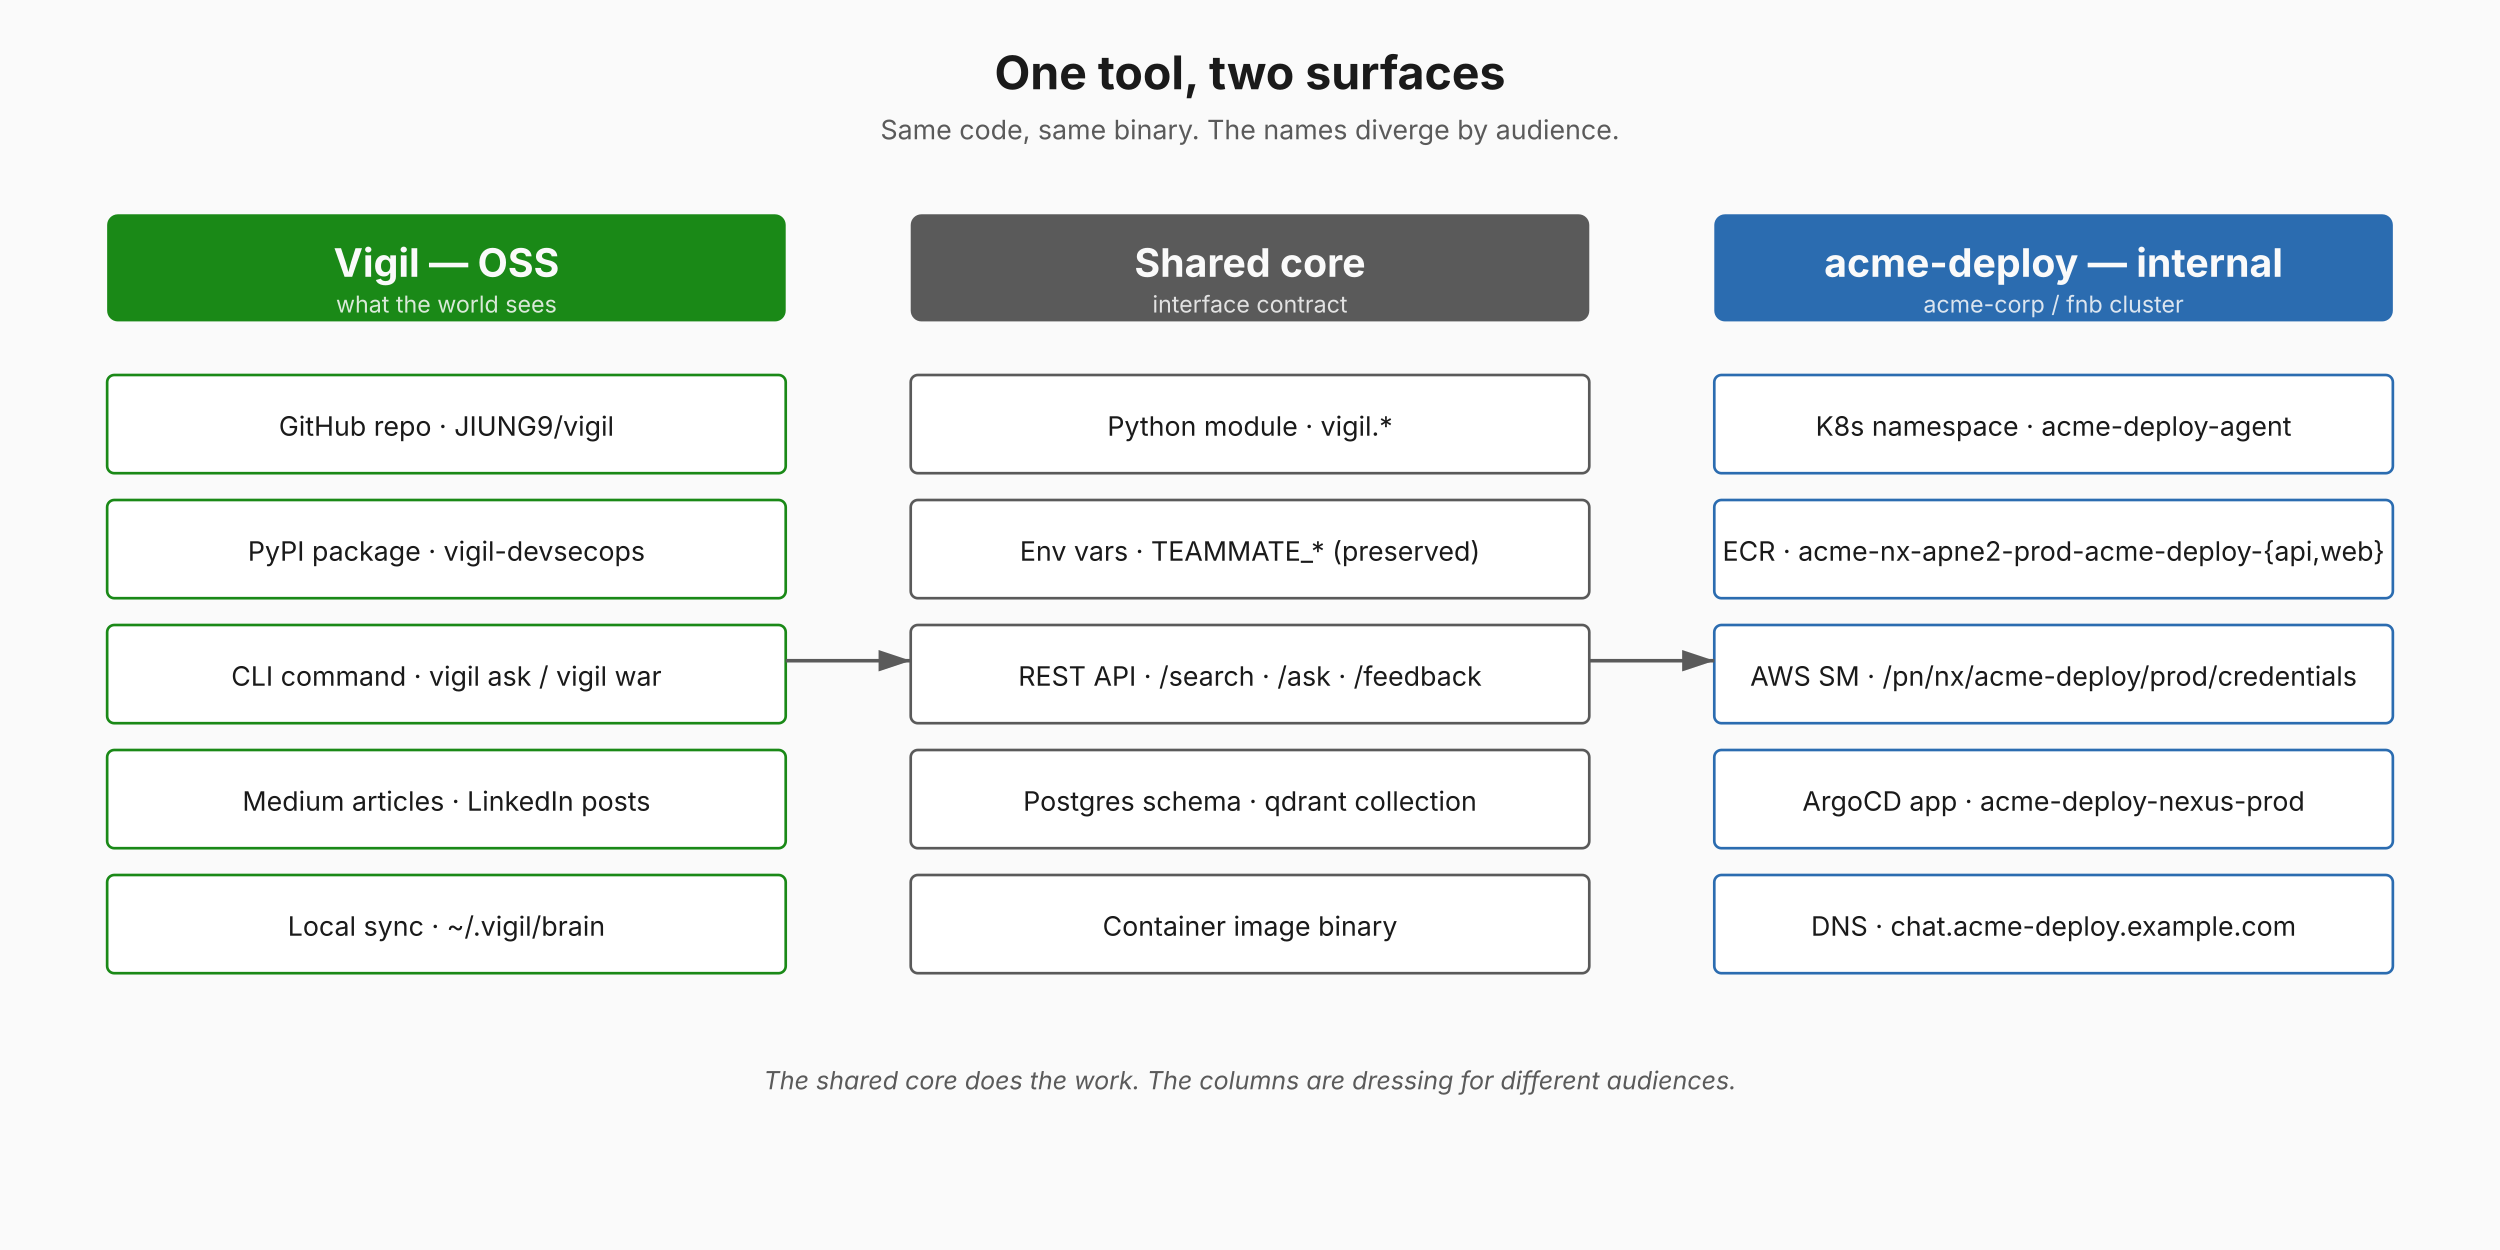
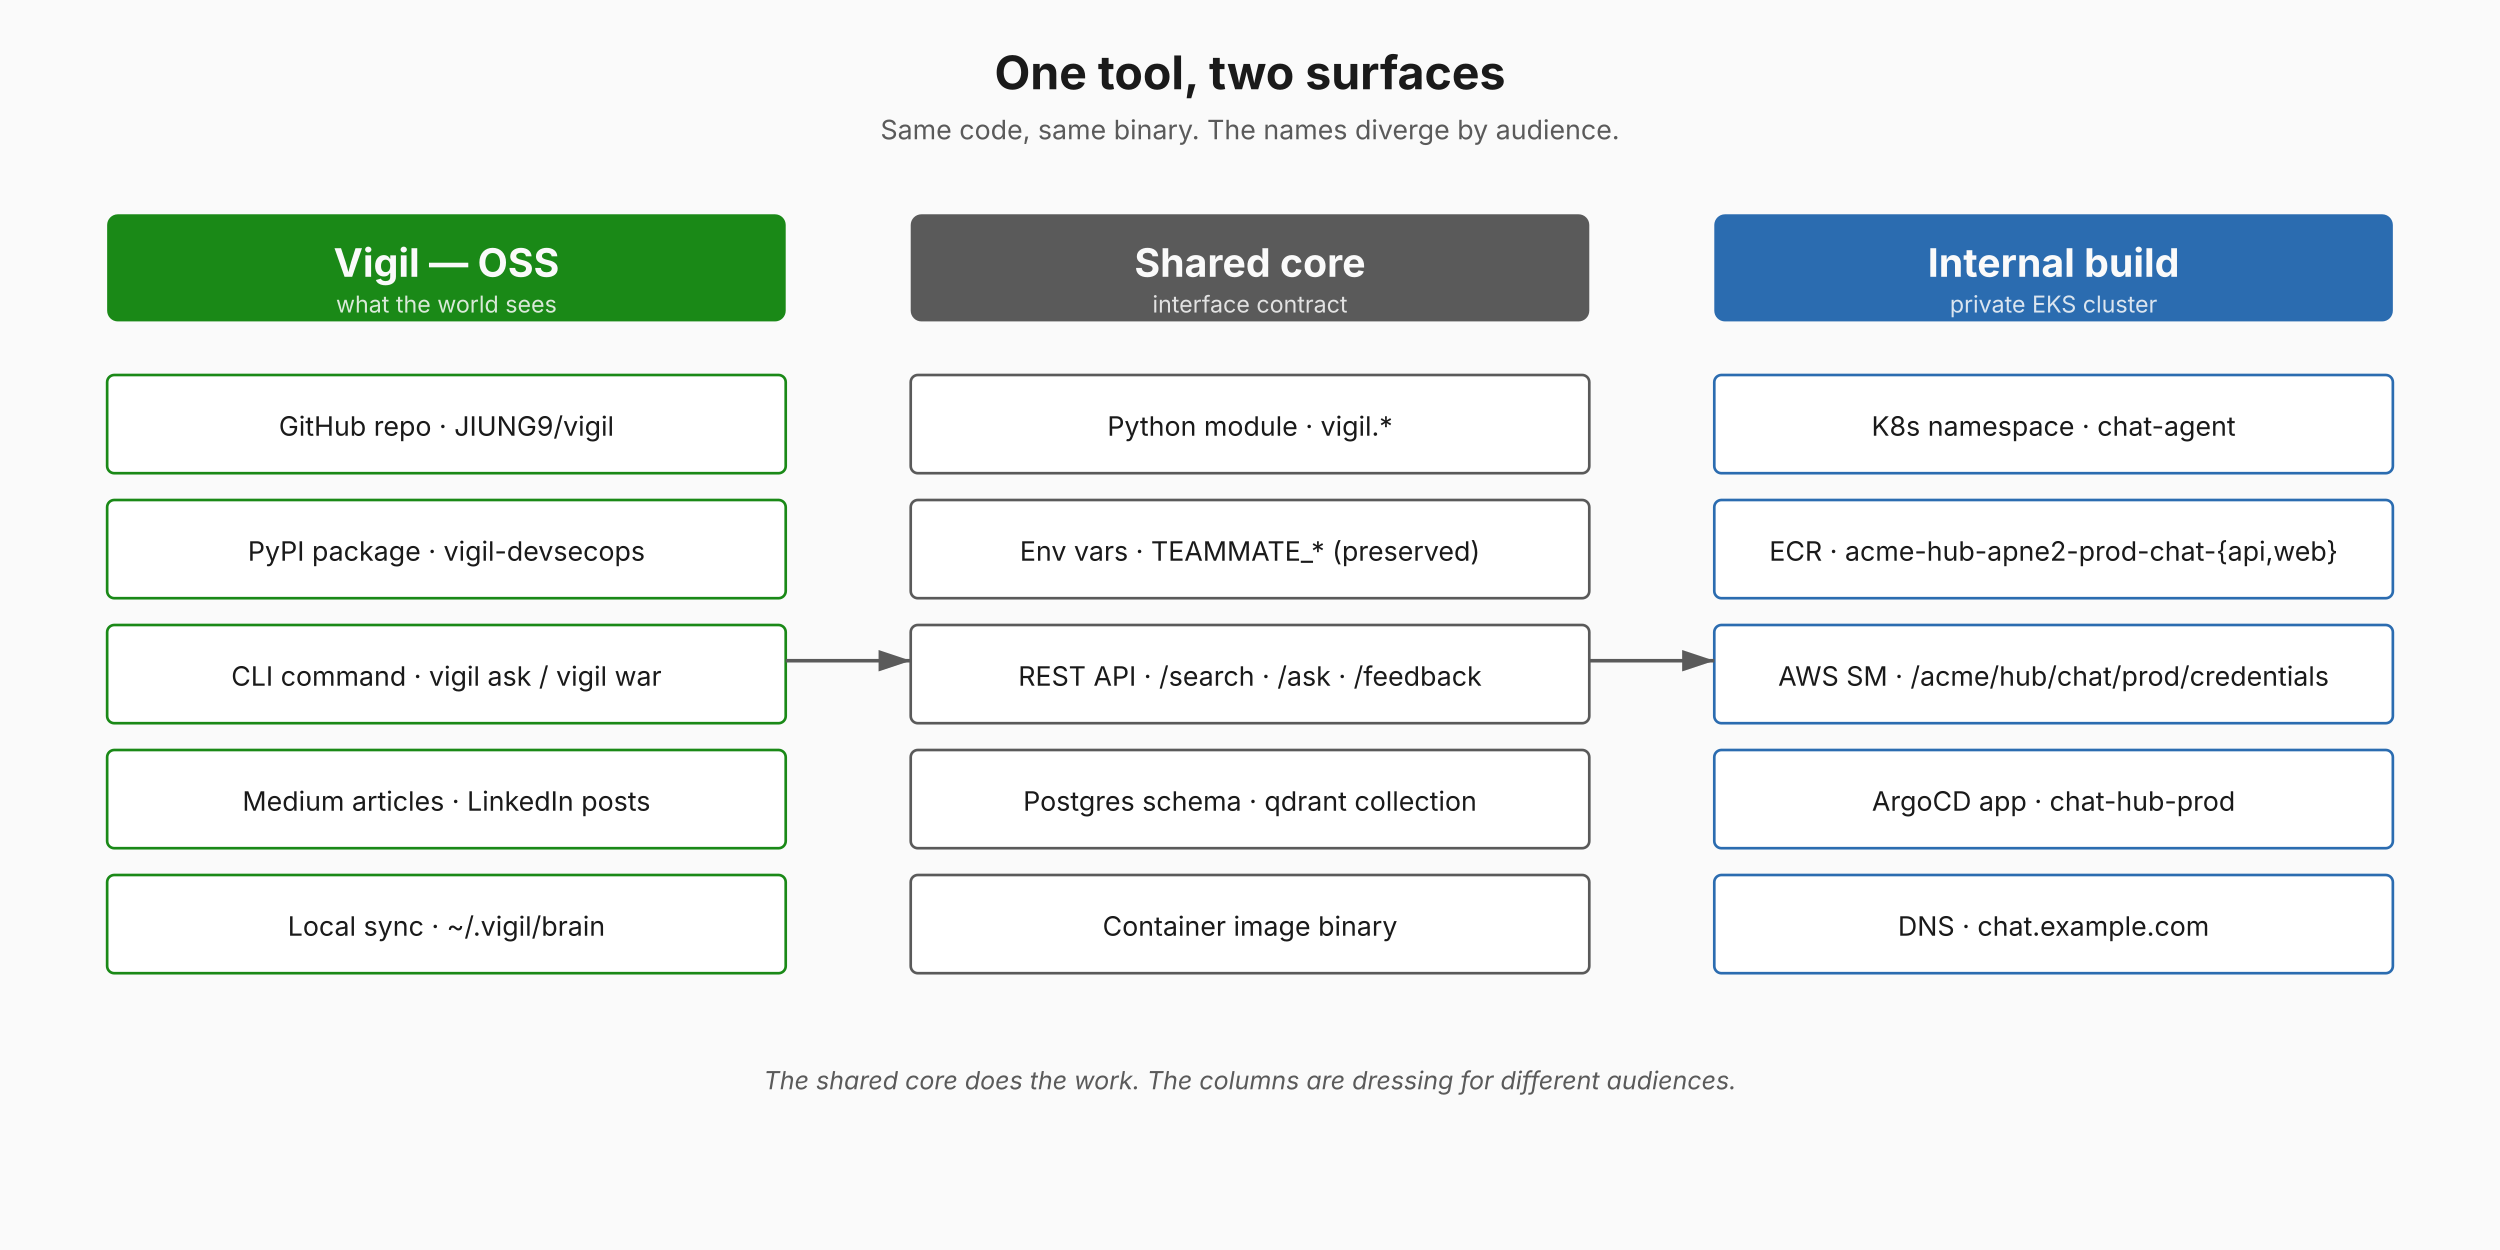
<svg xmlns="http://www.w3.org/2000/svg" viewBox="0 0 1400 700" font-family="-apple-system, Inter, sans-serif">
  <rect width="1400" height="700" fill="#fafafa" />
  <text x="700" y="50" text-anchor="middle" font-size="26" font-weight="700" fill="#1a1a1a">One tool, two surfaces</text>
  <text x="700" y="78" text-anchor="middle" font-size="15" fill="#5a5a5a">Same code, same binary. The names diverge by audience.</text>
  <rect x="60" y="120" width="380" height="60" fill="#1a8917" rx="6" />
  <text x="250" y="155" text-anchor="middle" font-size="22" font-weight="700" fill="#fafafa">Vigil — OSS</text>
  <text x="250" y="175" text-anchor="middle" font-size="13" fill="#fafafa" opacity="0.85">what the world sees</text>
  <rect x="510" y="120" width="380" height="60" fill="#5a5a5a" rx="6" />
  <text x="700" y="155" text-anchor="middle" font-size="22" font-weight="700" fill="#fafafa">Shared core</text>
  <text x="700" y="175" text-anchor="middle" font-size="13" fill="#fafafa" opacity="0.85">interface contract</text>
  <rect x="960" y="120" width="380" height="60" fill="#2b6cb0" rx="6" />
-   <text x="1150" y="155" text-anchor="middle" font-size="22" font-weight="700" fill="#fafafa">acme-deploy — internal</text>
-   <text x="1150" y="175" text-anchor="middle" font-size="13" fill="#fafafa" opacity="0.85">acme-corp / fnb cluster</text>
+   <text x="1150" y="155" text-anchor="middle" font-size="22" font-weight="700" fill="#fafafa">Internal build</text>
+   <text x="1150" y="175" text-anchor="middle" font-size="13" fill="#fafafa" opacity="0.85">private EKS cluster</text>
  <g font-size="15" fill="#1a1a1a">
    <rect x="60" y="210" width="380" height="55" fill="#ffffff" stroke="#1a8917" stroke-width="1.5" rx="4" />
    <text x="250" y="244" text-anchor="middle">GitHub repo · JIUNG9/vigil</text>
    <rect x="60" y="280" width="380" height="55" fill="#ffffff" stroke="#1a8917" stroke-width="1.5" rx="4" />
    <text x="250" y="314" text-anchor="middle">PyPI package · vigil-devsecops</text>
    <rect x="60" y="350" width="380" height="55" fill="#ffffff" stroke="#1a8917" stroke-width="1.5" rx="4" />
    <text x="250" y="384" text-anchor="middle">CLI command · vigil ask / vigil war</text>
    <rect x="60" y="420" width="380" height="55" fill="#ffffff" stroke="#1a8917" stroke-width="1.5" rx="4" />
    <text x="250" y="454" text-anchor="middle">Medium articles · LinkedIn posts</text>
    <rect x="60" y="490" width="380" height="55" fill="#ffffff" stroke="#1a8917" stroke-width="1.5" rx="4" />
    <text x="250" y="524" text-anchor="middle">Local sync · ~/.vigil/brain</text>
  </g>
  <g font-size="15" fill="#1a1a1a">
    <rect x="510" y="210" width="380" height="55" fill="#ffffff" stroke="#5a5a5a" stroke-width="1.5" rx="4" />
    <text x="700" y="244" text-anchor="middle">Python module · vigil.*</text>
    <rect x="510" y="280" width="380" height="55" fill="#ffffff" stroke="#5a5a5a" stroke-width="1.5" rx="4" />
    <text x="700" y="314" text-anchor="middle">Env vars · TEAMMATE_* (preserved)</text>
    <rect x="510" y="350" width="380" height="55" fill="#ffffff" stroke="#5a5a5a" stroke-width="1.5" rx="4" />
    <text x="700" y="384" text-anchor="middle">REST API · /search · /ask · /feedback</text>
    <rect x="510" y="420" width="380" height="55" fill="#ffffff" stroke="#5a5a5a" stroke-width="1.5" rx="4" />
    <text x="700" y="454" text-anchor="middle">Postgres schema · qdrant collection</text>
    <rect x="510" y="490" width="380" height="55" fill="#ffffff" stroke="#5a5a5a" stroke-width="1.5" rx="4" />
    <text x="700" y="524" text-anchor="middle">Container image binary</text>
  </g>
  <g font-size="15" fill="#1a1a1a">
    <rect x="960" y="210" width="380" height="55" fill="#ffffff" stroke="#2b6cb0" stroke-width="1.5" rx="4" />
-     <text x="1150" y="244" text-anchor="middle">K8s namespace · acme-deploy-agent</text>
+     <text x="1150" y="244" text-anchor="middle">K8s namespace · chat-agent</text>
    <rect x="960" y="280" width="380" height="55" fill="#ffffff" stroke="#2b6cb0" stroke-width="1.5" rx="4" />
-     <text x="1150" y="314" text-anchor="middle">ECR · acme-nx-apne2-prod-acme-deploy-{api,web}</text>
+     <text x="1150" y="314" text-anchor="middle">ECR · acme-hub-apne2-prod-chat-{api,web}</text>
    <rect x="960" y="350" width="380" height="55" fill="#ffffff" stroke="#2b6cb0" stroke-width="1.5" rx="4" />
-     <text x="1150" y="384" text-anchor="middle">AWS SM · /pn/nx/acme-deploy/prod/credentials</text>
+     <text x="1150" y="384" text-anchor="middle">AWS SM · /acme/hub/chat/prod/credentials</text>
    <rect x="960" y="420" width="380" height="55" fill="#ffffff" stroke="#2b6cb0" stroke-width="1.5" rx="4" />
-     <text x="1150" y="454" text-anchor="middle">ArgoCD app · acme-deploy-nexus-prod</text>
+     <text x="1150" y="454" text-anchor="middle">ArgoCD app · chat-hub-prod</text>
    <rect x="960" y="490" width="380" height="55" fill="#ffffff" stroke="#2b6cb0" stroke-width="1.5" rx="4" />
-     <text x="1150" y="524" text-anchor="middle">DNS · chat.acme-deploy.example.com</text>
+     <text x="1150" y="524" text-anchor="middle">DNS · chat.example.com</text>
  </g>
  <line x1="440" y1="370" x2="510" y2="370" stroke="#5a5a5a" stroke-width="2" marker-end="url(#arrow)" />
  <line x1="890" y1="370" x2="960" y2="370" stroke="#5a5a5a" stroke-width="2" marker-end="url(#arrow)" />
  <defs>
    <marker id="arrow" markerWidth="10" markerHeight="10" refX="9" refY="3" orient="auto" markerUnits="strokeWidth">
      <path d="M0,0 L0,6 L9,3 z" fill="#5a5a5a" />
    </marker>
  </defs>
  <text x="700" y="610" text-anchor="middle" font-size="14" fill="#5a5a5a" font-style="italic">
    The shared core does the work. The columns are dressing for different audiences.
  </text>
</svg>
